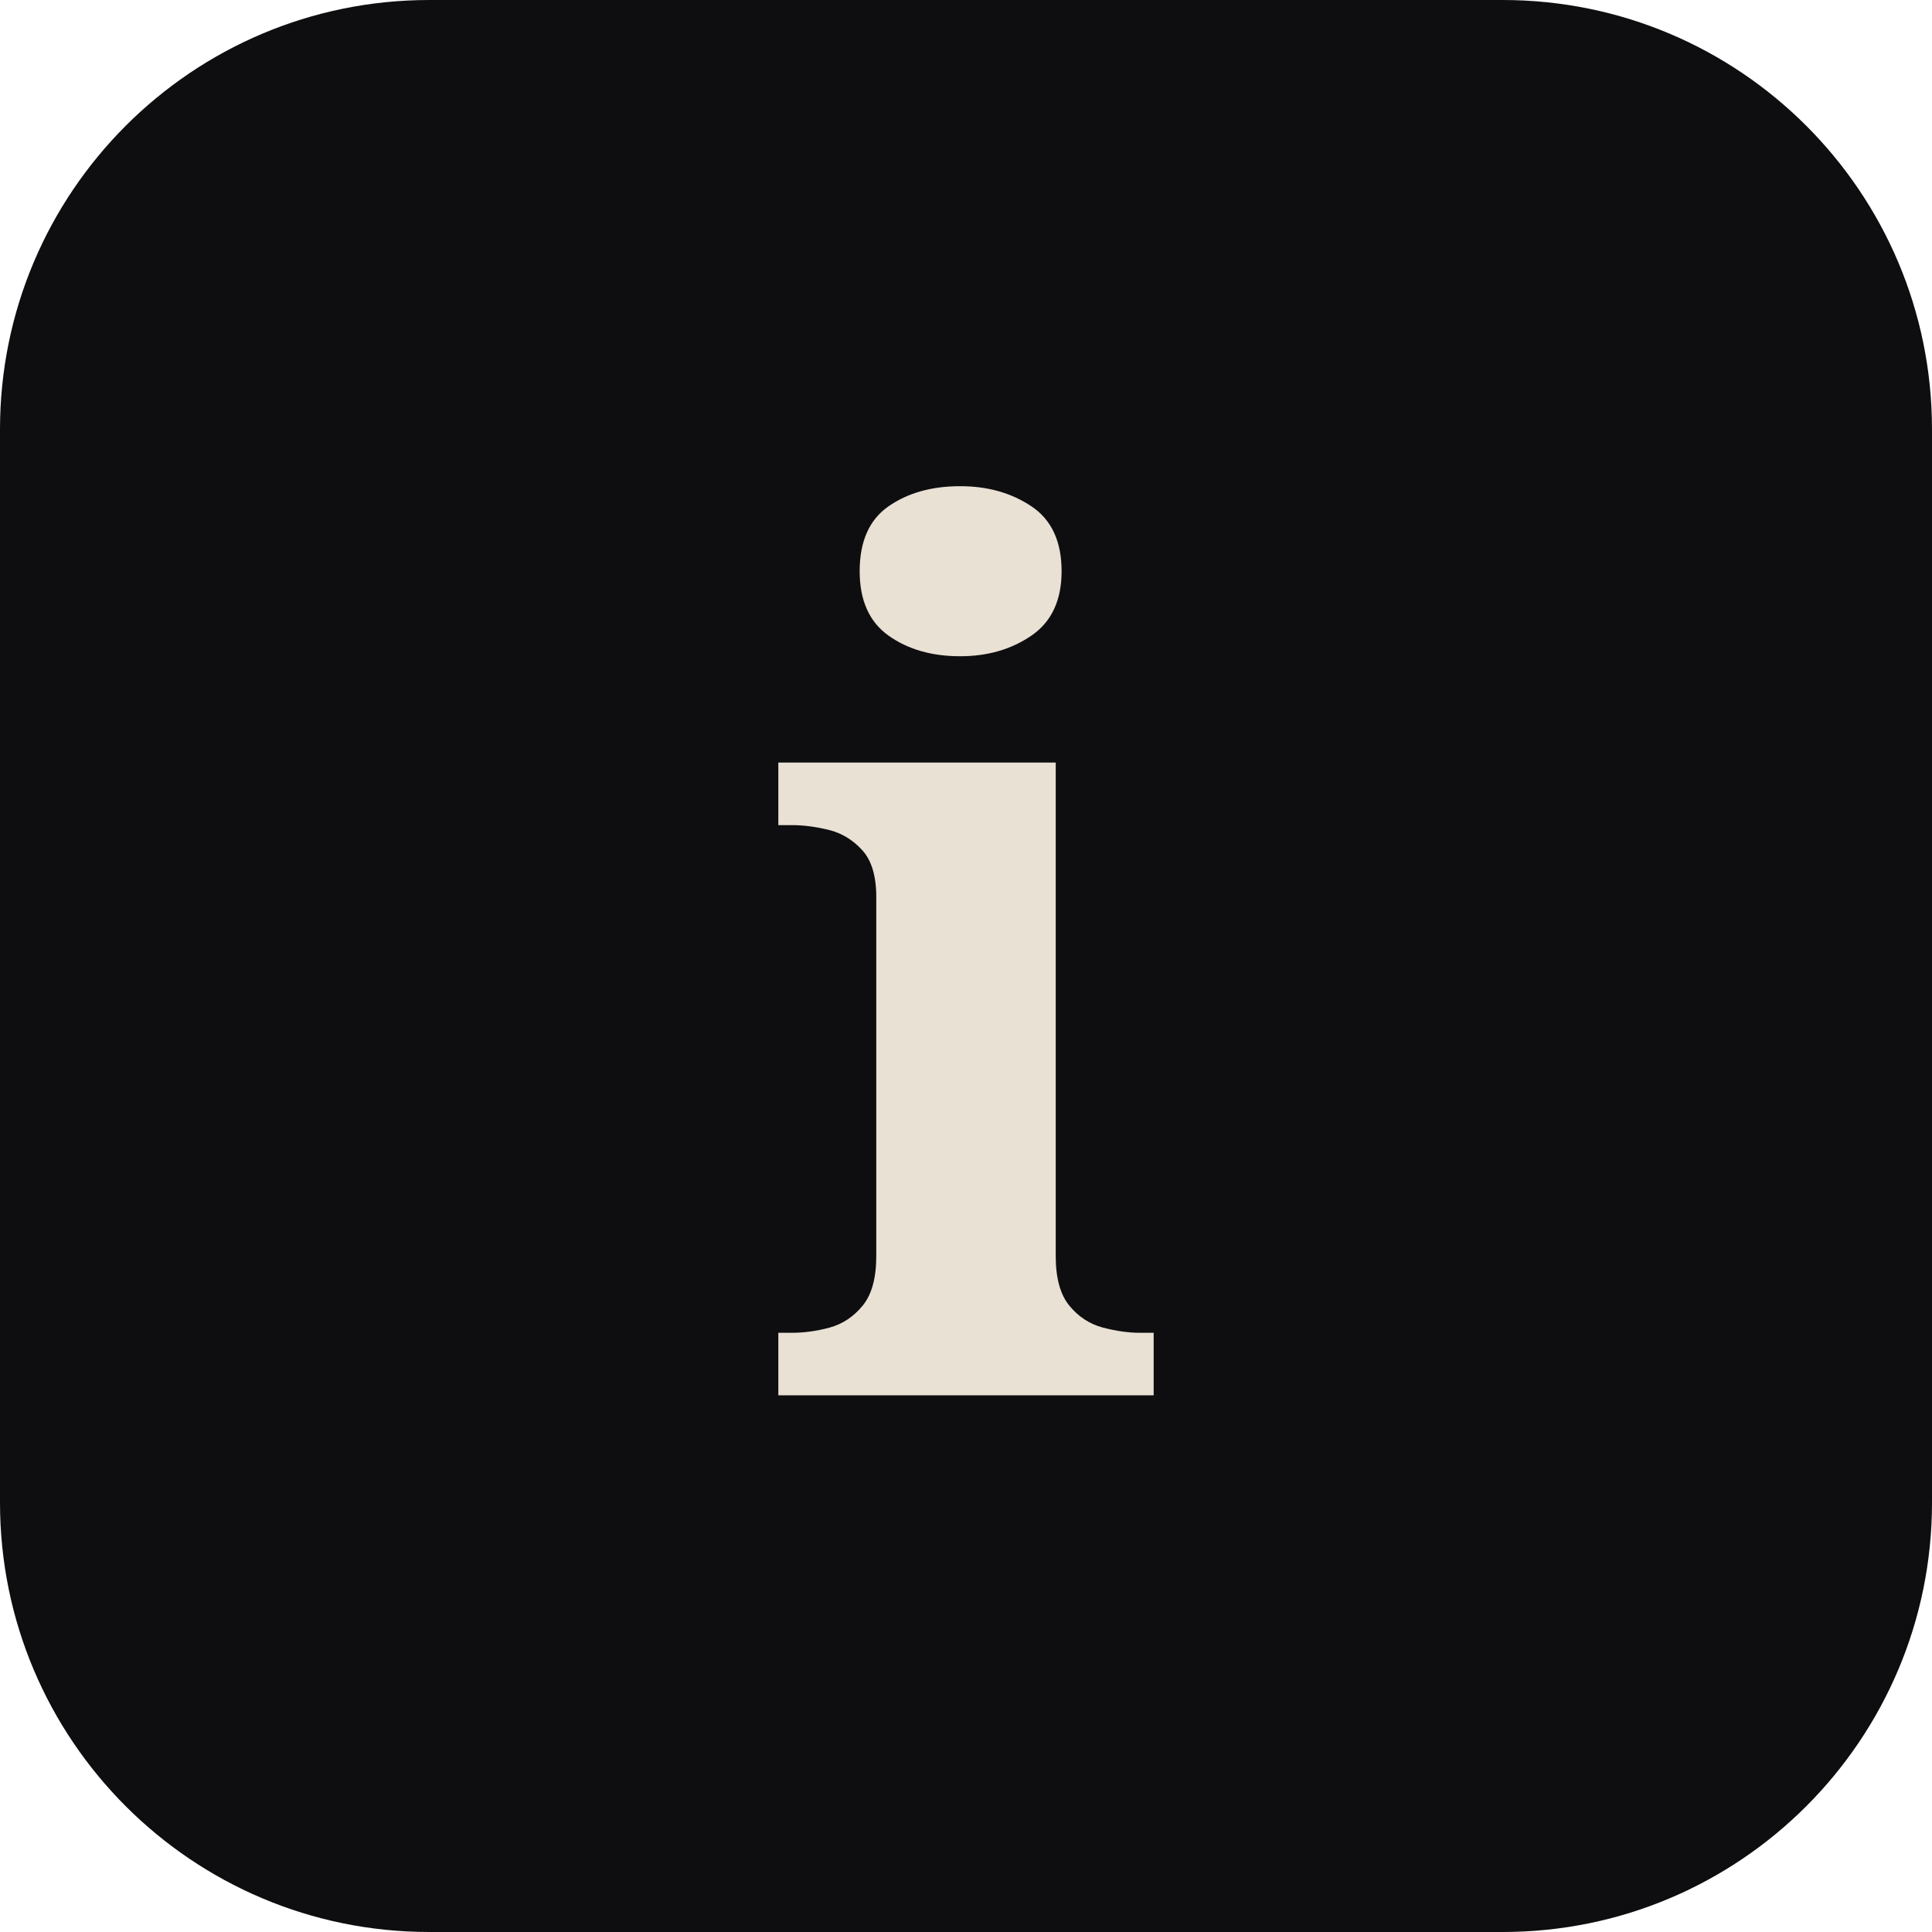
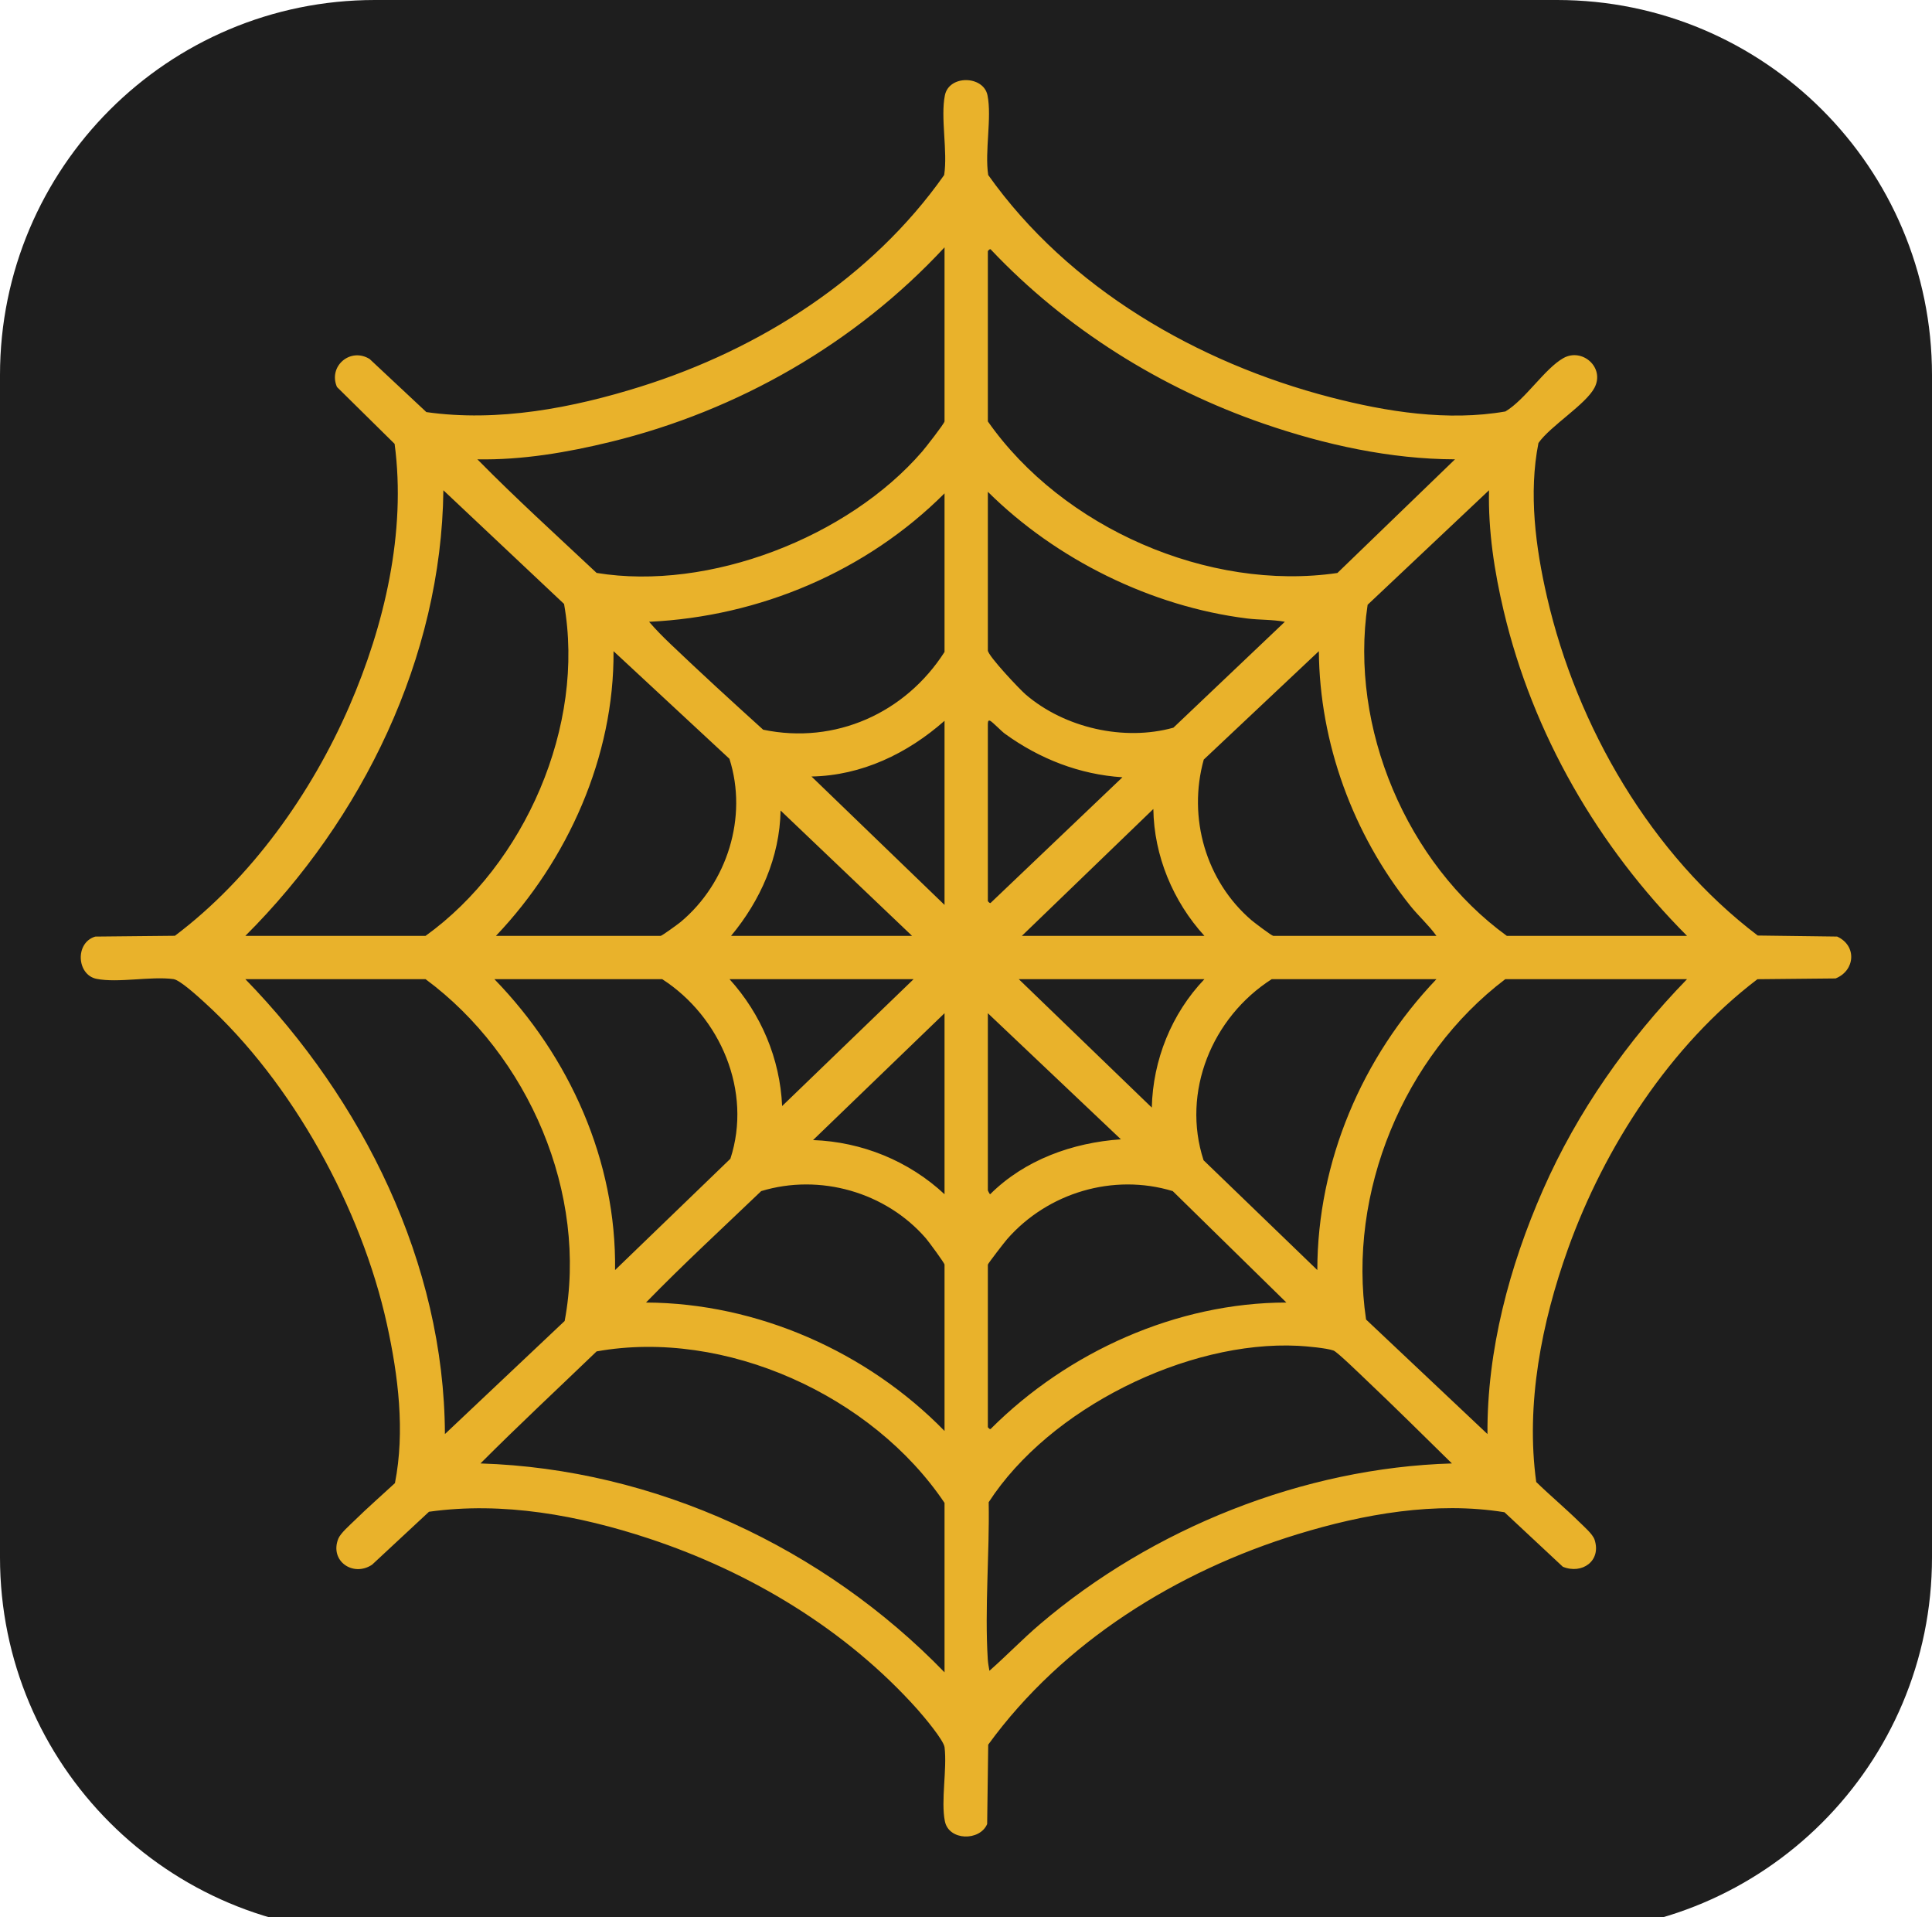
- <svg xmlns="http://www.w3.org/2000/svg" viewBox="0 0 180 180">
-   <rect width="180" height="180" rx="40" fill="#0E0E10" />
-   <text x="90" y="130" font-family="serif" font-size="110" font-weight="600" fill="#E8E1D4" text-anchor="middle">i</text>
+ <svg xmlns="http://www.w3.org/2000/svg" id="a" data-name="Layer 1" viewBox="0 0 1234.338 1224.232">
+   <defs>
+     <style>
+       .b {
+         fill: #e9b22b;
+       }
+ 
+       .c {
+         fill: #1e1e1e;
+       }
+     </style>
+   </defs>
+   <rect class="c" width="1234.338" height="1234.338" rx="239.547" ry="239.547" />
+   <path class="b" d="M252.325,947.333c6.544-33.239,2.093-68.689-5.126-101.522-16.284-74.063-60.355-154.485-116.603-205.573-3.748-3.404-15.566-14.273-19.748-14.842-14.382-1.957-35.519,2.607-49.231-.183-12.574-2.558-13.852-23.073-.75-26.981l50.878-.512c48.6-36.575,87.165-90.795,111.405-146.534,22.429-51.574,36.497-111.295,28.962-167.674l-36.82-36.312c-5.753-13.291,8.549-25.509,20.857-17.892l36.253,33.914c45.729,6.482,93.279-2.596,136.88-16.272,76.205-23.902,147.649-69.413,193.938-135.156,2.353-15.06-2.435-36.678.463-50.927,2.682-13.183,24.657-12.666,27.219 0,2.889,14.279-1.881,35.845.463,50.927,51.304,72.318,133.686,119.928,218.742,141.977,35.792,9.278,74.93,15.448,111.674,9.049,12.685-7.533,25.116-27.38,37.061-34.095,11.986-6.738,26.611,5.954,19.885,18.897-5.588,10.752-28.202,24.425-35.822,35.334-6.365,32.125-1.838,66.681,5.471,98.39,19.117,82.938,66.543,164.594,134.621,216.215l50.733.657c12.715,5.775,11.598,21.711-1.002,26.755l-49.916.486c-55.536,42.211-97.661,106.969-121.103,172.413-16.745,46.747-27.073,99.068-20.225,148.738,8.976,8.742,18.768,16.905,27.682,25.685,2.835,2.792,8.423,7.618,9.591,11.162,4.481,13.598-8.03,22.301-20.262,17.299l-37.312-34.832c-43.983-7.09-90.019,1.145-132.171,14.04-76.899,23.525-150.083,68.981-197.648,134.411l-.677,50.713c-4.75,11.067-24.463,10.721-27.005-1.763-2.658-13.053,1.467-33.294-.204-47.233-.556-4.639-13.451-19.895-17.303-24.205-45.538-50.952-106.817-87.767-171.517-109.152-44.855-14.826-93.307-23.76-140.579-17.121l-36.351,33.816c-12.109,8.087-27.317-2.375-21.577-16.635,1.399-3.476,7.377-8.661,10.253-11.489,8.324-8.184,17.353-16.034,25.919-23.975ZM603.457,269.168v-111.18c-56.883,61.289-131.897,104.356-213.26,124.234-27.68,6.763-56.629,11.698-85.197,11.169,24.563,24.967,50.616,48.564,76.169,72.555,71.853,11.769,160.682-22.766,207.97-77.495,2.129-2.464,13.936-17.533,14.318-19.283ZM631.128,160.459v108.71c47.605,67.925,140.927,108.854,223.323,96.824l75.135-72.601c-41.298-.103-83.174-9.323-122.07-22.722-65.749-22.648-126.675-60.716-174.411-111.209-.521-.934-1.912.736-1.977.998ZM156.758,597.768h115.133c63.473-45.648,102.284-134.365,88.477-212.01l-77.102-72.611c-1.228,106.927-51.84,210.141-126.508,284.622ZM1077.826,597.768c-56.83-56.962-98.492-128.829-117.124-207.523-5.968-25.207-9.941-51.071-9.385-77.098l-77.557,73.144c-11.782,78.491,24.976,165.111,88.932,211.477h115.133ZM631.128,314.135v101.298c0,3.4,20.34,24.894,24.187,28.191,24.937,21.371,62.838,29.967,94.363,21.18l71.196-67.642c-7.928-1.505-16.078-1.119-24.084-2.115-61.249-7.618-122.053-37.698-165.661-80.912ZM603.457,416.421v-101.298c-49.924,49.871-118.111,78.737-188.76,82.036,4.155,4.831,8.706,9.449,13.316,13.852,19.525,18.651,39.592,37.018,59.566,55.073,46.02,9.613,90.916-10.645,115.878-49.664ZM316.858,597.768h105.251c.781,0,11.289-7.644,12.818-8.924,29.678-24.839,42.993-66.96,31.102-104.175l-74.052-68.742c.522,67.326-29.25,133.621-75.118,181.841ZM917.727,597.768c-4.984-6.942-11.451-12.641-16.773-19.299-36.471-45.618-57.885-103.801-58.345-162.543l-73.545,69.25c-10.334,37.133,1.346,77.67,30.591,102.682,1.685,1.441,12.887,9.909,13.809,9.909h104.263ZM603.457,578.003v-117.604c-23.677,20.894-52.883,34.982-84.991,35.588l84.991,82.017ZM631.128,462.869v112.663c0,.114,1.437,1.977,1.977.998l84.013-80.059c-27.42-1.74-52.97-11.79-75.033-27.757-2.427-1.756-7.8-7.47-9.487-8.307-1.645-.816-1.42,1.666-1.469,2.463ZM769.486,597.768c-20.028-21.959-32.229-51.193-32.623-81.038l-83.993,81.038h116.616ZM582.703,597.768l-83.993-80.05c-.54,29.777-12.864,57.491-31.635,80.05h115.628ZM271.892,625.44h-115.133c74.858,76.943,127.056,181.362,127.497,290.551l76.499-72.226c15.249-81.296-23.146-169.737-88.862-218.326ZM423.097,625.44h-107.227c48.009,49.381,78.011,116.024,77.095,185.795l73.672-71.1c14.05-43.001-6.324-90.661-43.539-114.695ZM583.691,625.44h-117.604c20.22,22.338,32.236,50.742,33.611,81.038l83.993-81.038ZM769.486,625.44h-118.592l84.981,82.026c.696-30.422,12.65-60.087,33.611-82.026ZM917.727,625.44h-105.251c-38.089,24.336-57.747,72.072-43.523,115.667l72.667,70.128c.101-69.36,28.637-136.055,76.107-185.795ZM1077.826,625.44h-116.122c-64.908,49.173-101.028,136.403-88.93,217.405l77.555,73.146c-.344-53.537,14.04-107.165,35.411-155.829,22.037-50.182,54.031-95.542,92.086-134.722ZM603.457,762.809v-115.628l-84.003,81.028c31.228,1.123,61.227,13.338,84.003,34.599ZM631.128,647.182v113.157c0,.144,1.192,2.598,1.478,2.466,22.077-21.988,52.713-32.974,83.524-35.079l-85.001-80.544ZM603.457,914.015v-106.239c0-1.028-10.23-14.861-11.886-16.774-25.564-29.523-67.725-41.614-105.251-30.195-24.641,23.596-49.813,46.741-73.599,71.172,71.201.337,141.372,31.491,190.736,82.036ZM631.128,807.776v103.768c0,.114,1.437,1.977,1.977.998,49.11-49.073,118.692-80.49,188.759-80.563l-72.609-71.174c-38.029-11.55-79.845,1.037-105.787,30.651-1.616,1.845-12.083,15.33-12.339,16.32ZM603.457,1068.185v-108.216c-46.01-68.611-140.243-111.489-222.285-96.775-24.764,23.807-49.957,47.266-74.196,71.564,111.548,3.476,219.403,53.894,296.481,133.426ZM927.609,934.759c-18.183-17.828-36.32-35.88-54.823-53.383-3.361-3.179-18.391-17.843-20.804-18.727-4.404-1.613-17.507-2.771-22.665-3.03-70.966-3.568-158.944,40.142-197.653,99.898.59,32.731-2.618,67.813-.583,100.314.159,2.539.632,4.889,1.046,7.364,10.924-9.599,21.062-20.176,32.132-29.623,71.926-61.379,168.365-100.047,263.349-102.814Z" />
</svg>
